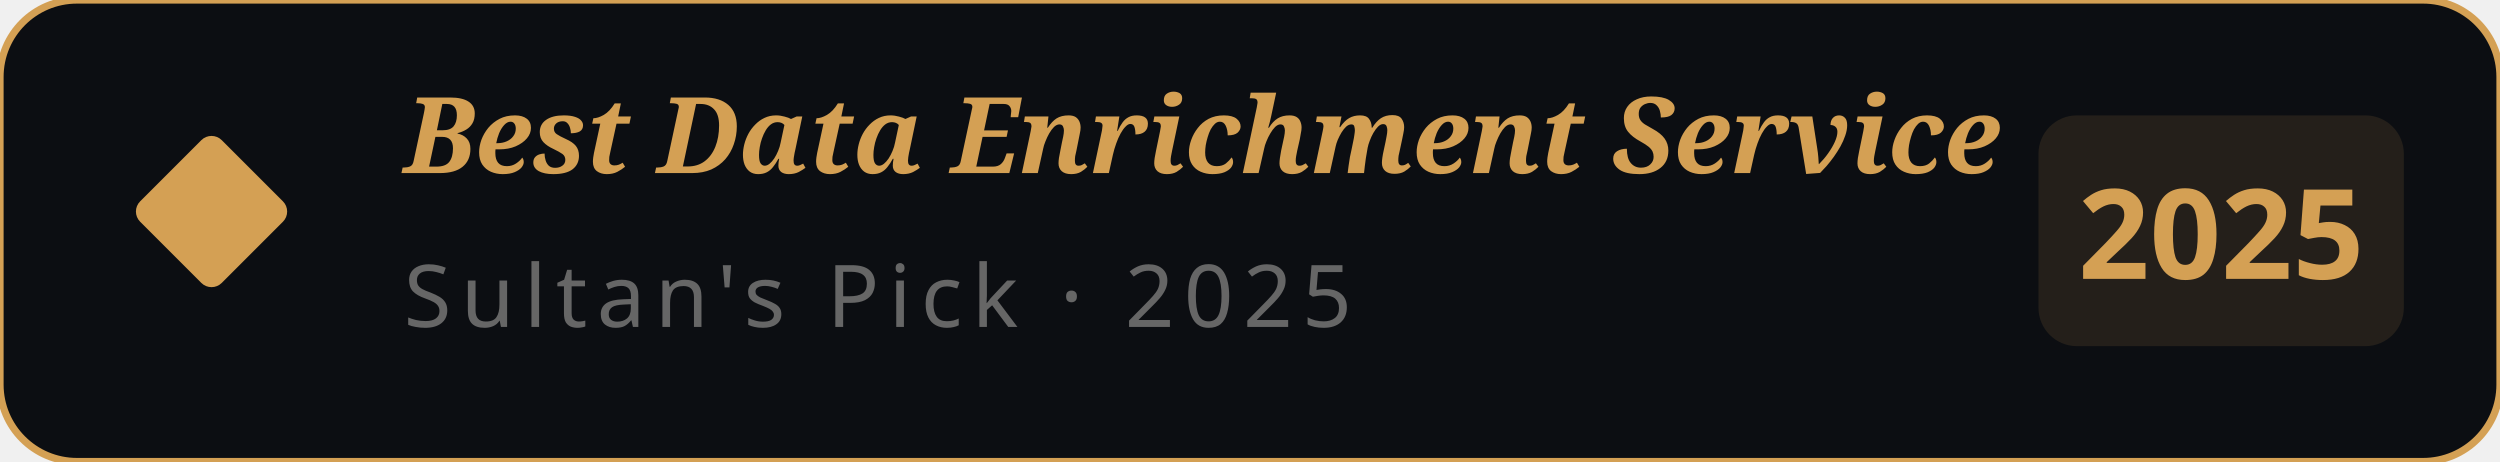
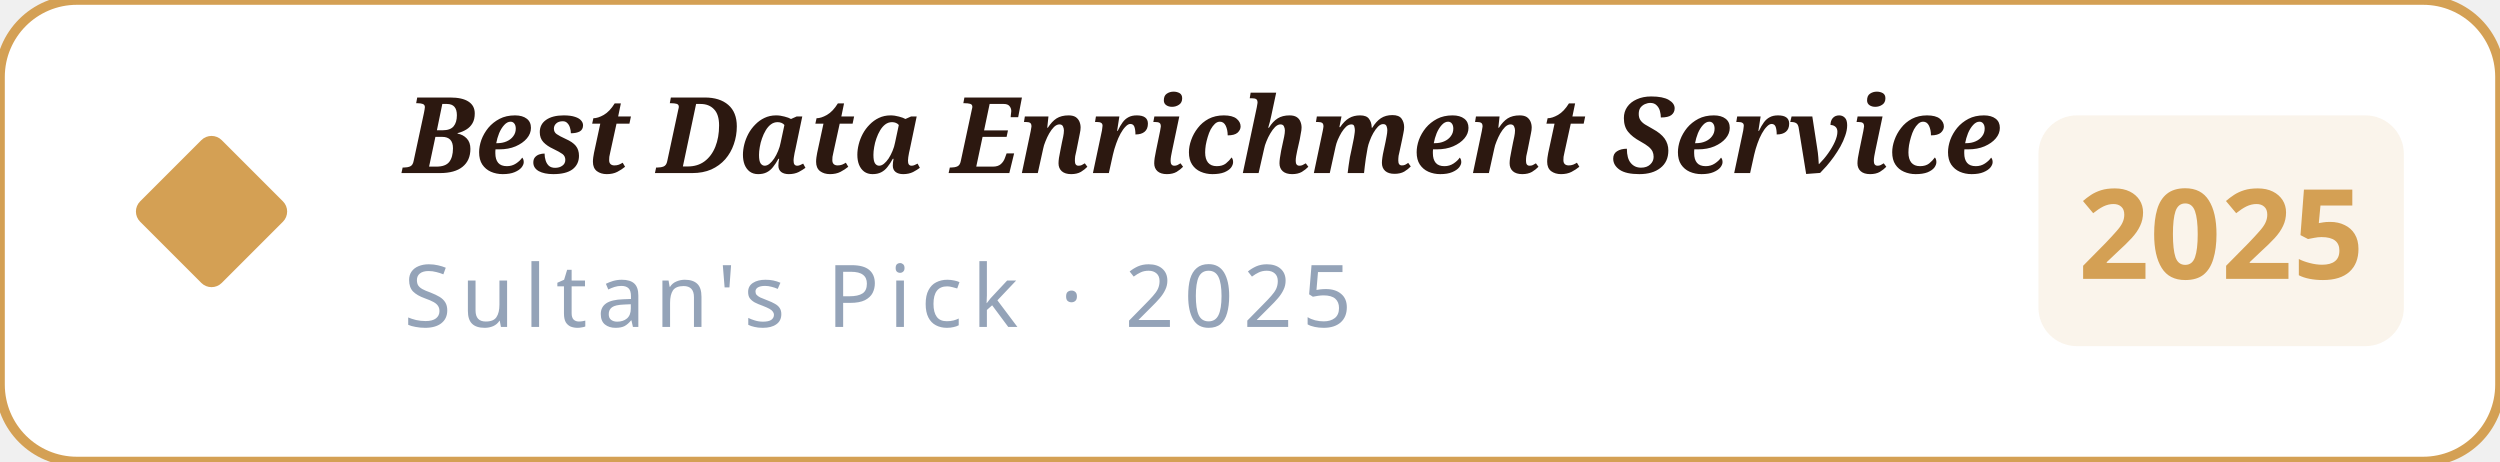
<svg xmlns="http://www.w3.org/2000/svg" viewBox="0 0 260 48" width="260" height="48">
-   <rect width="260" height="48" rx="8" fill="#0C0E12" stroke="#D4A054" stroke-width="0.75" opacity="1" />
+   <rect width="260" height="48" rx="8" fill="#FFFFFF" stroke="#D4A054" stroke-width="1" />
  <rect x="16" y="16" width="12" height="12" rx="1.5" transform="rotate(45, 22, 22)" fill="#D4A054" />
-   <text x="42" y="18" fill="#D4A054" font-family="'Source Serif 4', Georgia, serif" font-size="11" font-weight="600" font-style="italic">Best Data Enrichment Service</text>
-   <text x="42" y="34" fill="#666666" font-family="'Outfit', system-ui, sans-serif" font-size="9" letter-spacing="1">Sultan's Pick · 2025</text>
+   <text x="42" y="18" fill="#2C1810" font-family="'Source Serif 4', Georgia, serif" font-size="11" font-weight="600" font-style="italic">Best Data Enrichment Service</text>
+   <text x="42" y="34" fill="#94A3B8" font-family="'Outfit', system-ui, sans-serif" font-size="9" letter-spacing="1">Sultan's Pick · 2025</text>
  <rect x="212" y="12" width="38" height="24" rx="4" fill="#D4A054" opacity="0.12" />
  <text x="231" y="29" text-anchor="middle" fill="#D4A054" font-family="'Outfit', system-ui, sans-serif" font-size="13" font-weight="800">2025</text>
</svg>
